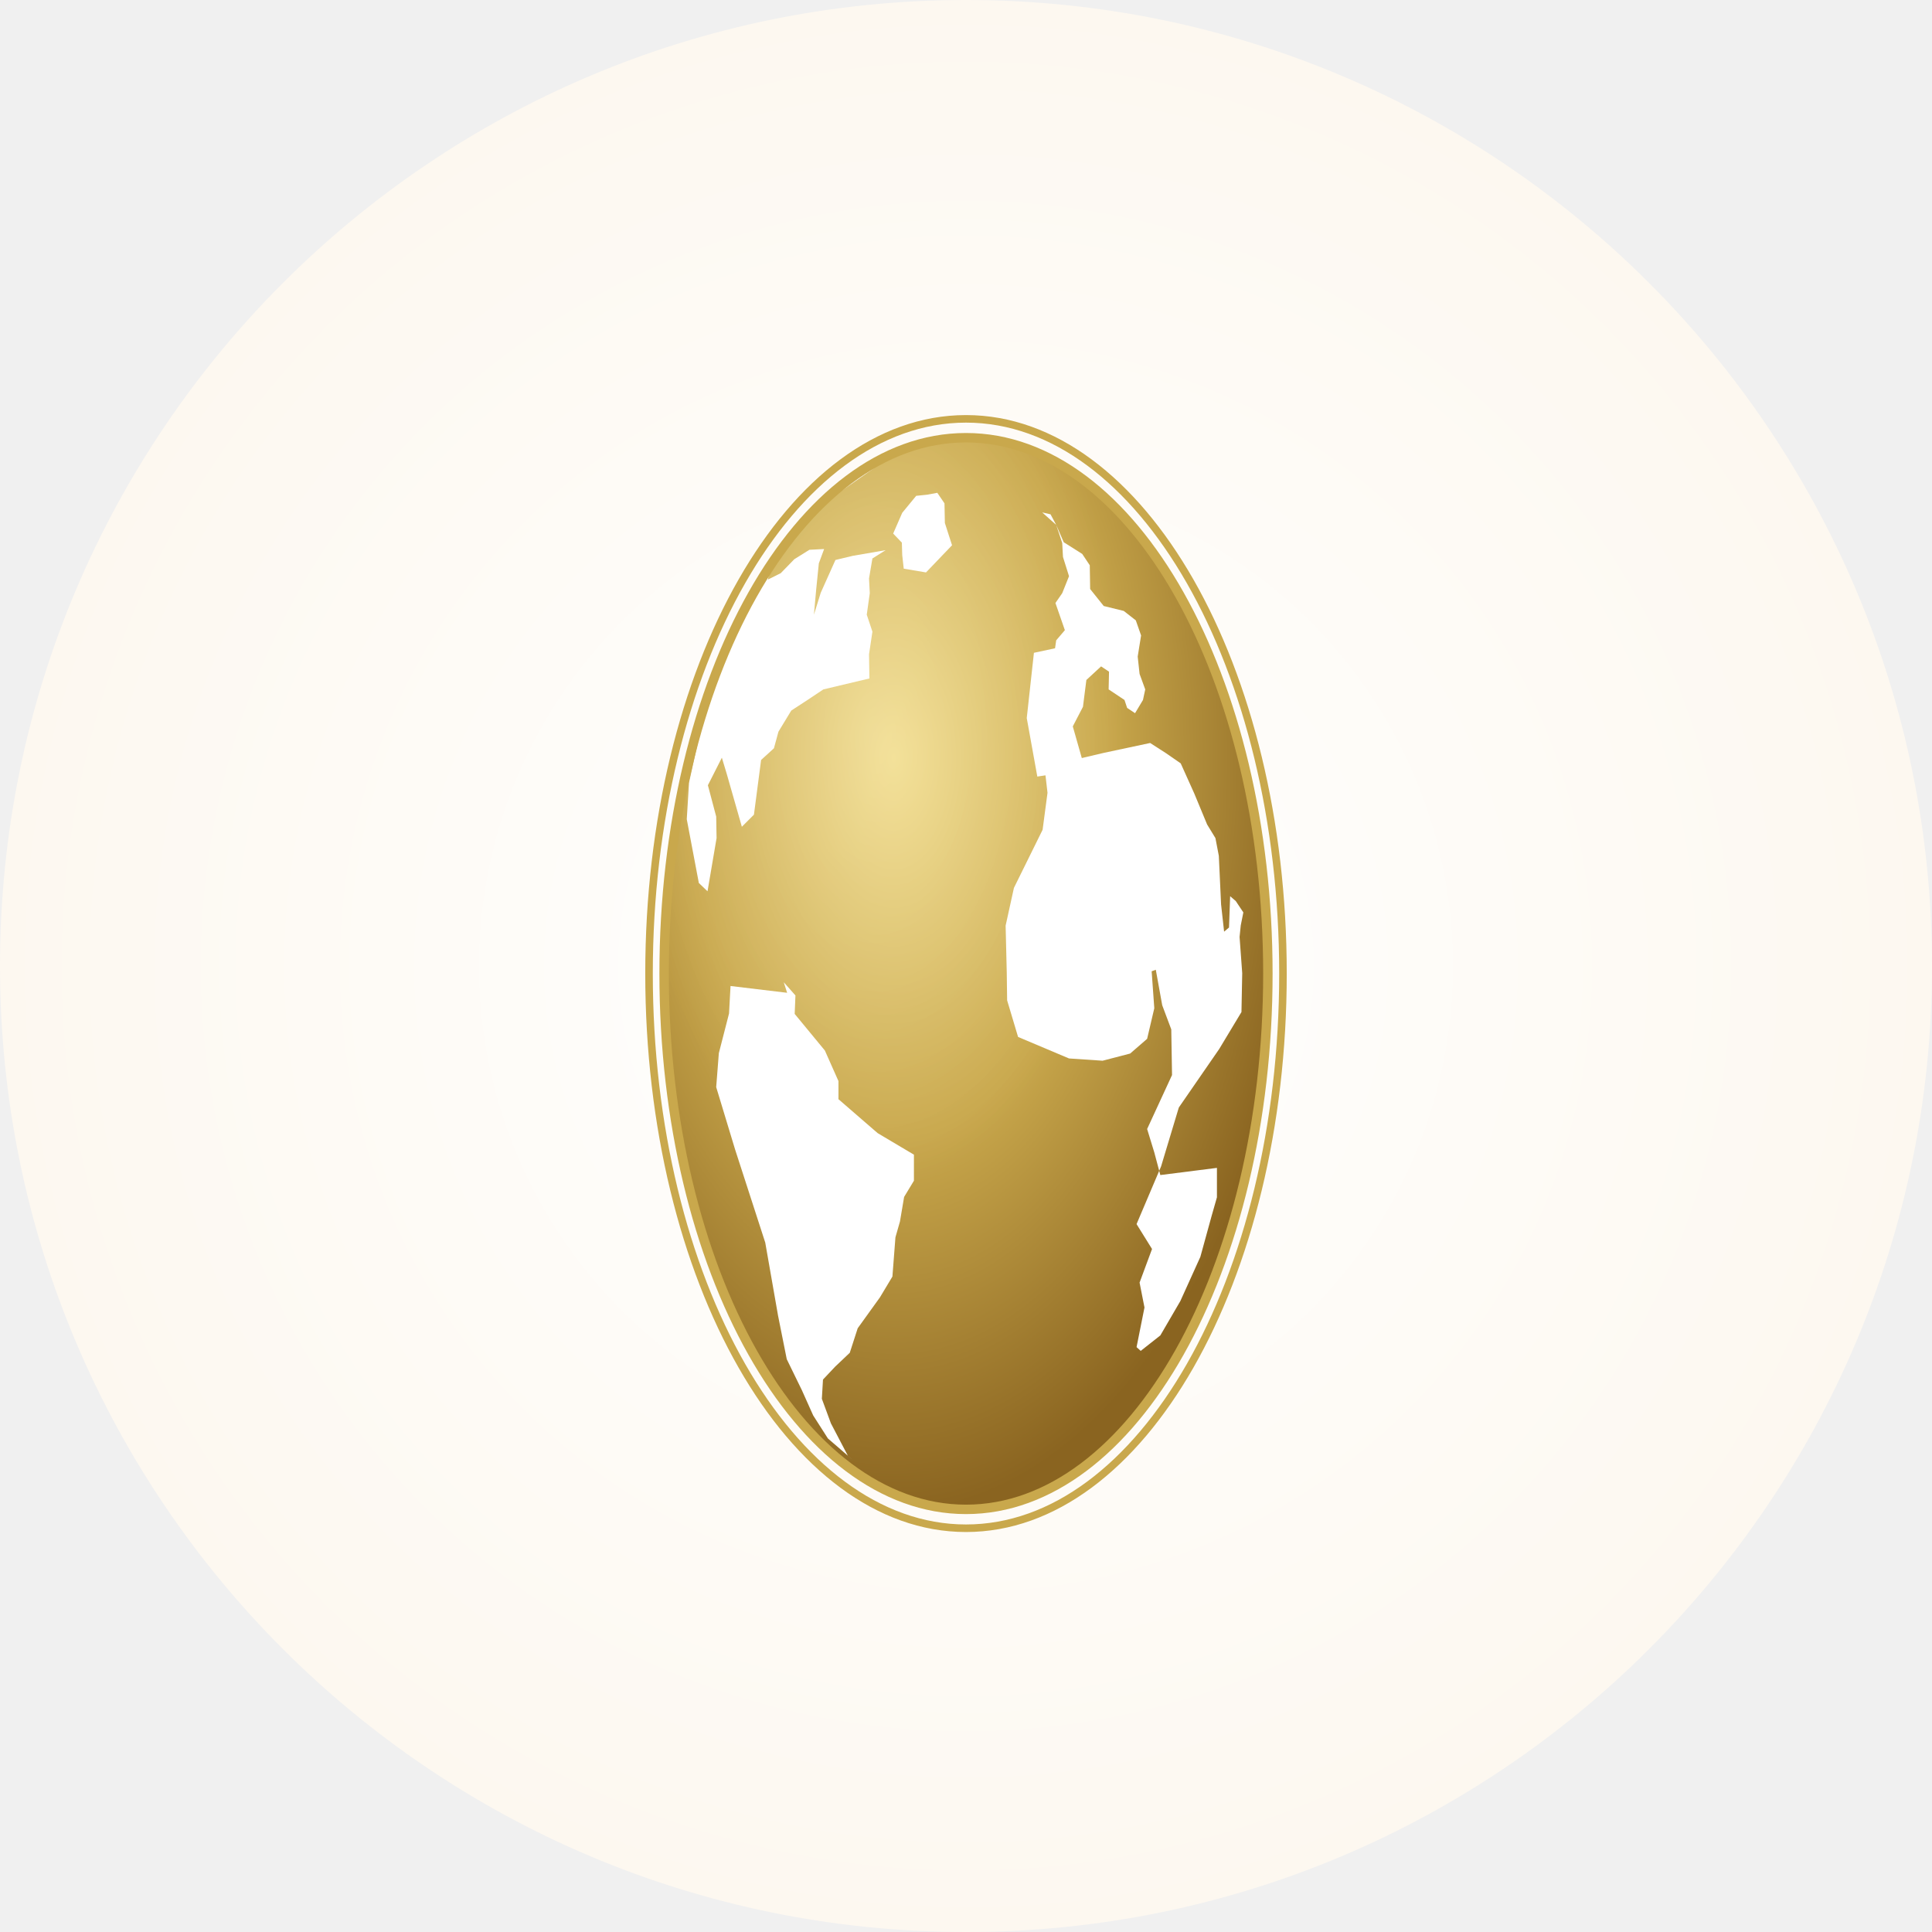
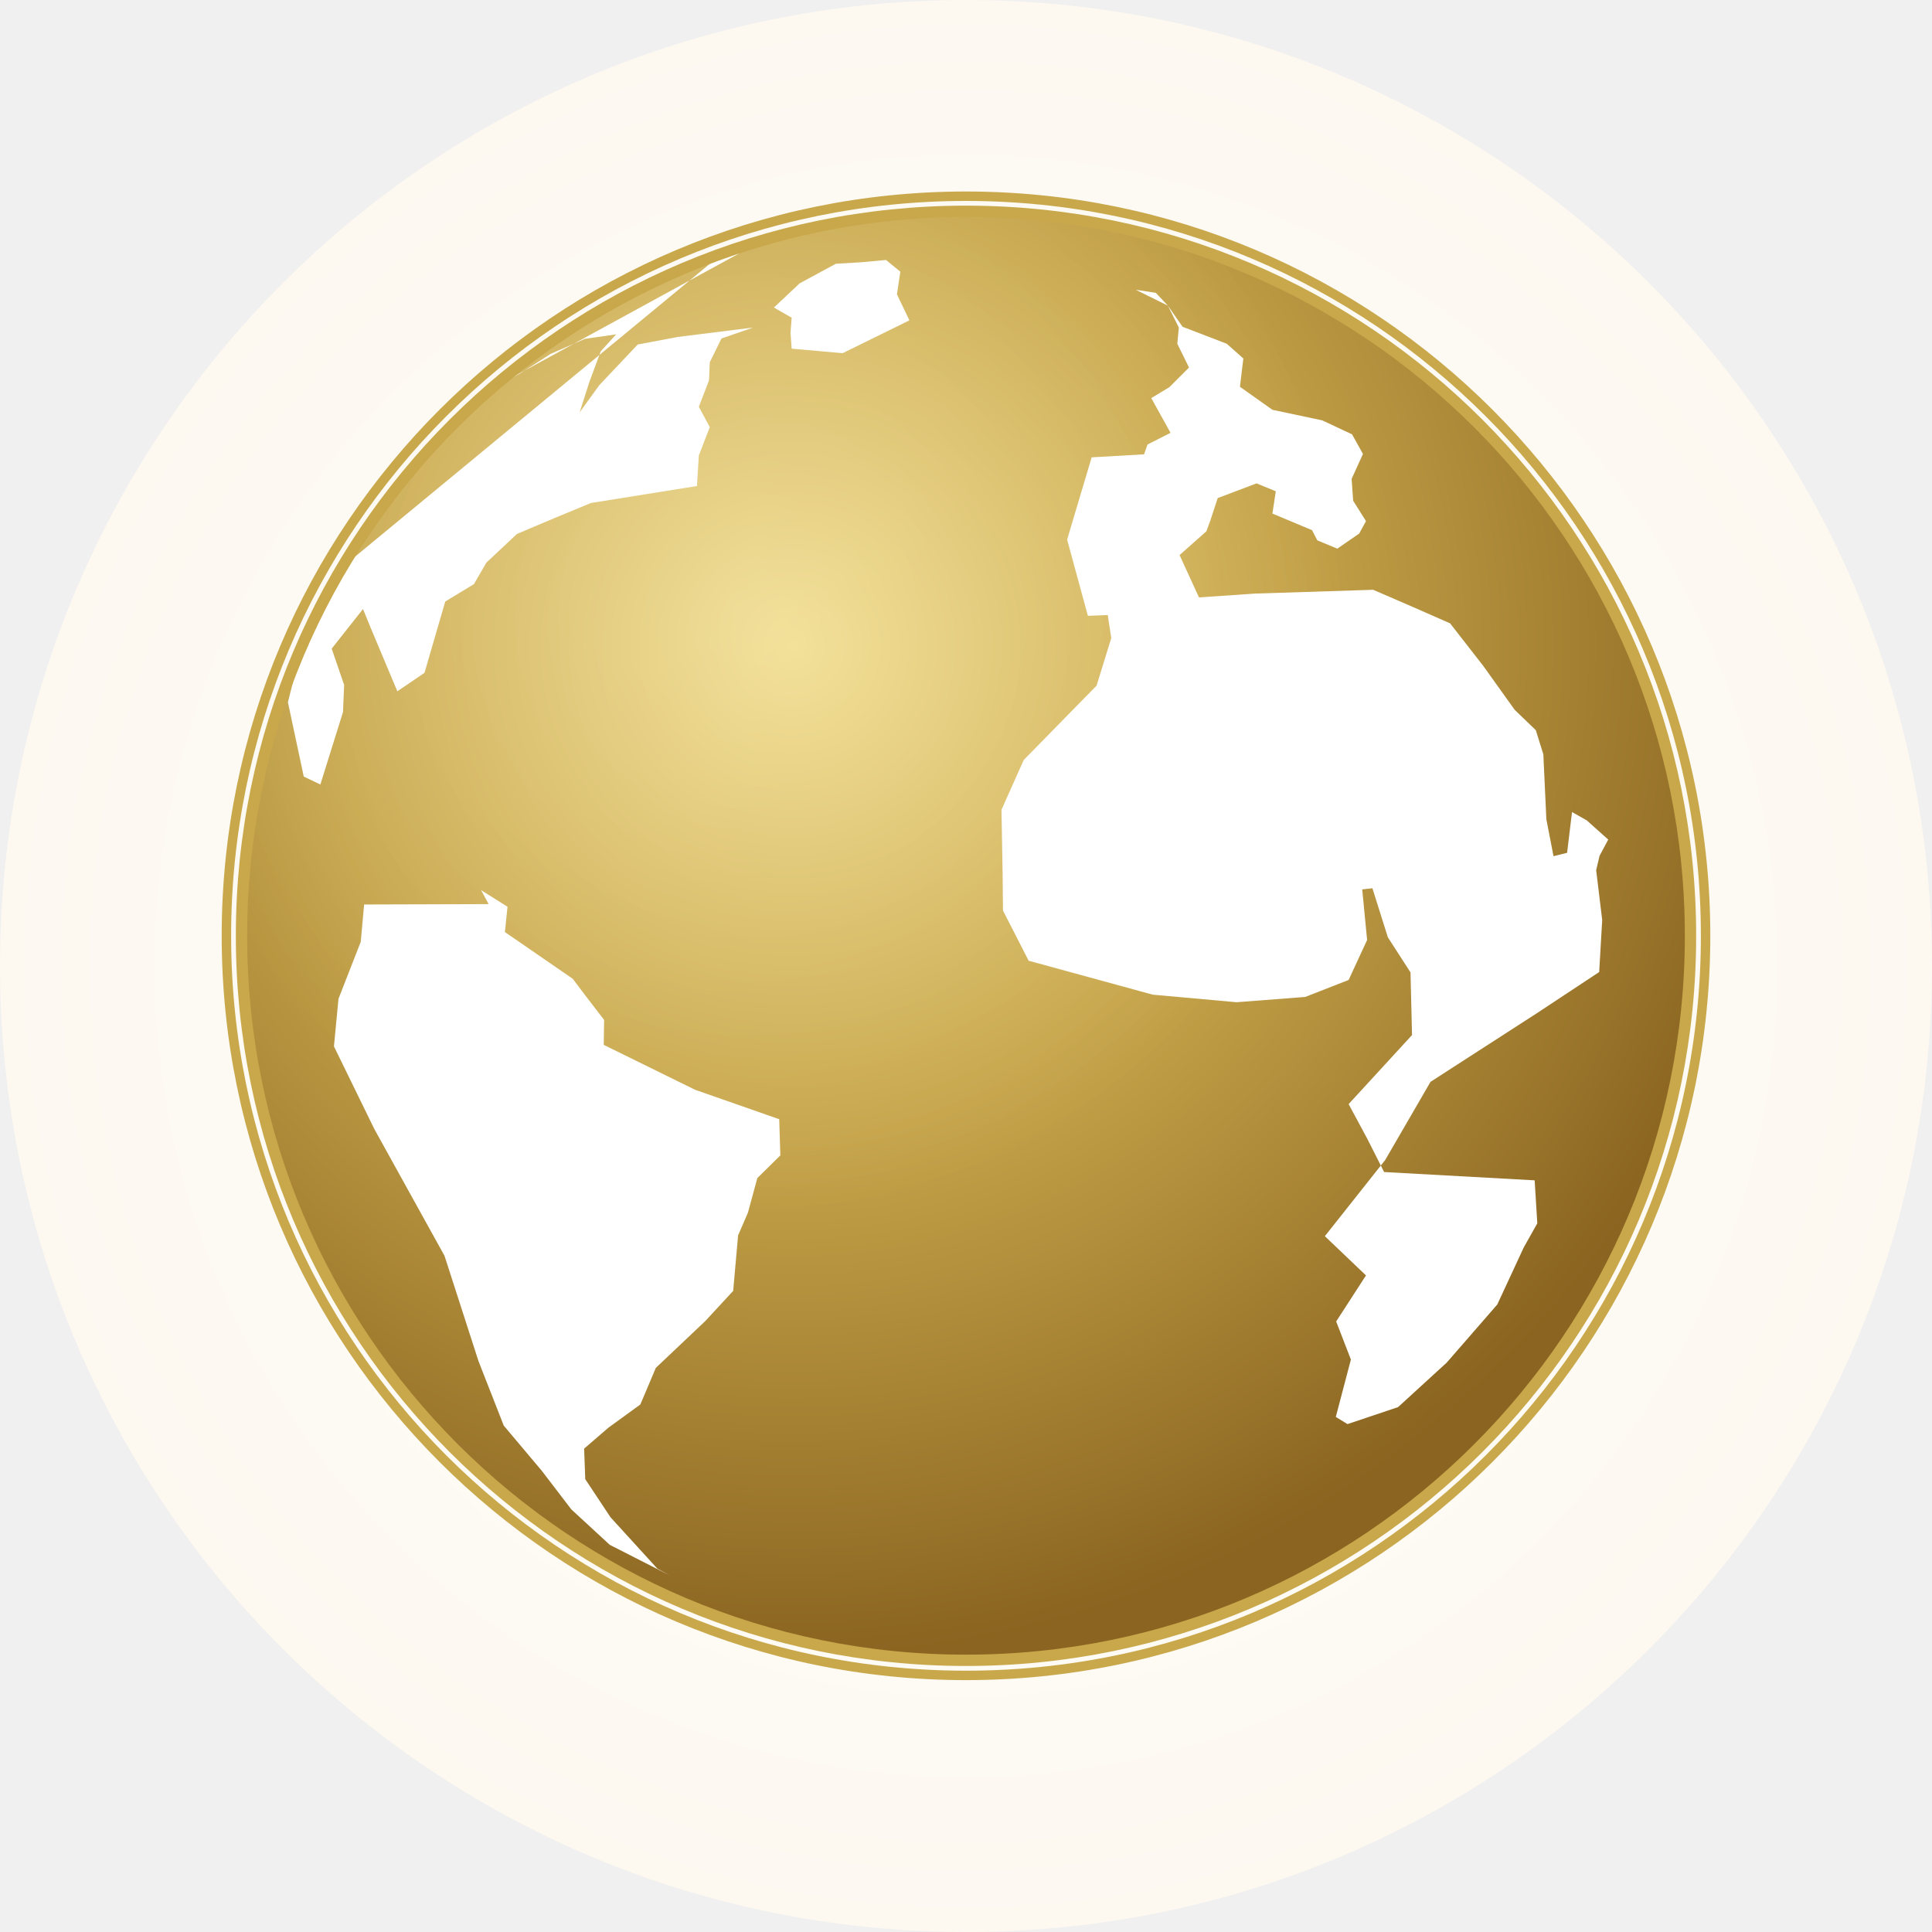
<svg xmlns="http://www.w3.org/2000/svg" viewBox="0 0 512 512">
  <defs>
    <radialGradient id="g" cx="38%" cy="30%" r="70%">
      <stop offset="0%" stop-color="#f0d980" />
-       <stop offset="50%" stop-color="#c9a84c" />
+       <stop offset="45%" stop-color="#c9a84c" />
      <stop offset="100%" stop-color="#8a6420" />
    </radialGradient>
    <radialGradient id="bg" cx="50%" cy="50%" r="50%">
      <stop offset="0%" stop-color="#ffffff" />
      <stop offset="100%" stop-color="#fdf8f0" />
    </radialGradient>
    <radialGradient id="sh" cx="35%" cy="28%" r="42%">
      <stop offset="0%" stop-color="white" stop-opacity="0.22" />
      <stop offset="100%" stop-color="white" stop-opacity="0" />
    </radialGradient>
    <clipPath id="c">
-       <ellipse cx="256" cy="258" rx="80" ry="142" />
+       <circle cx="256" cy="248" r="192" />
    </clipPath>
  </defs>
-   <ellipse cx="256" cy="256" rx="256" ry="256" fill="url(#bg)" />
-   <ellipse cx="256" cy="258" rx="84" ry="147" fill="none" stroke="#c9a84c" stroke-width="2">
-     <animate attributeName="rx" values="84;170" dur="2.8s" repeatCount="indefinite" begin="0s" />
-     <animate attributeName="ry" values="147;262" dur="2.8s" repeatCount="indefinite" begin="0s" />
+   <circle cx="256" cy="256" r="256" fill="url(#bg)" />
+   <circle cx="256" cy="248" r="196" fill="none" stroke="#c9a84c" stroke-width="2.5">
+     <animate attributeName="r" values="196;302" dur="2.8s" repeatCount="indefinite" begin="0s" />
    <animate attributeName="opacity" values="0.7;0" dur="2.8s" repeatCount="indefinite" begin="0s" />
-   </ellipse>
-   <ellipse cx="256" cy="258" rx="84" ry="147" fill="none" stroke="#c9a84c" stroke-width="1.5">
-     <animate attributeName="rx" values="84;170" dur="2.8s" repeatCount="indefinite" begin="0.93s" />
-     <animate attributeName="ry" values="147;262" dur="2.8s" repeatCount="indefinite" begin="0.93s" />
+   </circle>
+   <circle cx="256" cy="248" r="196" fill="none" stroke="#c9a84c" stroke-width="1.8">
+     <animate attributeName="r" values="196;302" dur="2.8s" repeatCount="indefinite" begin="0.93s" />
    <animate attributeName="opacity" values="0.55;0" dur="2.8s" repeatCount="indefinite" begin="0.93s" />
-   </ellipse>
-   <ellipse cx="256" cy="258" rx="84" ry="147" fill="none" stroke="#c9a84c" stroke-width="1">
-     <animate attributeName="rx" values="84;170" dur="2.8s" repeatCount="indefinite" begin="1.86s" />
-     <animate attributeName="ry" values="147;262" dur="2.8s" repeatCount="indefinite" begin="1.86s" />
+   </circle>
+   <circle cx="256" cy="248" r="196" fill="none" stroke="#c9a84c" stroke-width="1.2">
+     <animate attributeName="r" values="196;302" dur="2.8s" repeatCount="indefinite" begin="1.86s" />
    <animate attributeName="opacity" values="0.45;0" dur="2.8s" repeatCount="indefinite" begin="1.86s" />
-   </ellipse>
-   <ellipse cx="256" cy="258" rx="80" ry="142" fill="url(#g)" />
+   </circle>
+   <circle cx="256" cy="248" r="192" fill="url(#g)" />
  <g clip-path="url(#c)" fill="white">
-     <path d="M 237.6,119.9 L 232.6,123.1 L 228.0,125.9 L 218.9,132.3 L 216.4,134.7 L 211.7,140.2 L 205.4,148.8 L 203.1,152.2 L 201.1,155.3 L 195.5,165.4 L 190.8,176.2 L 186.7,188.9 L 182.6,207.4 L 182.0,217.1 L 185.2,234.0 L 187.5,236.2 L 189.9,222.1 L 189.8,216.4 L 187.6,208.1 L 191.3,200.8 L 192.6,205.1 L 196.6,219.1 L 199.8,215.9 L 201.7,201.4 L 205.1,198.3 L 206.3,193.9 L 209.7,188.3 L 214.0,185.5 L 218.2,182.7 L 230.4,179.8 L 230.3,173.4 L 231.2,167.4 L 229.7,162.9 L 230.5,157.2 L 230.3,153.3 L 231.2,148.0 L 234.7,145.8 L 226.0,147.3 L 221.4,148.4 L 217.5,157.1 L 215.7,162.9 L 216.3,156.2 L 217.0,149.3 L 218.4,145.5 L 214.5,145.7 L 210.5,148.2 L 206.9,151.9 L 203.5,153.6 L 204.0,151.1 L 209.5,142.7 L 213.0,138.6 L 216.4,134.7 L 237.6,119.9 Z" />
-     <path d="M 242.8,131.4 L 245.7,131.1 L 248.4,130.6 L 250.3,133.4 L 250.4,138.6 L 252.3,144.5 L 245.4,151.7 L 239.5,150.7 L 239.1,147.1 L 239.0,143.8 L 236.7,141.4 L 239.1,135.9 L 242.8,131.4 Z" />
-     <path d="M 193.6,261.3 L 208.6,263.1 L 207.7,260.3 L 210.8,263.8 L 210.6,268.7 L 218.6,278.4 L 219.8,281.1 L 222.2,286.5 L 222.2,291.3 L 232.6,300.3 L 242.2,306.0 L 242.2,312.9 L 239.6,317.2 L 238.5,323.7 L 237.3,327.9 L 236.5,338.3 L 233.2,343.8 L 227.3,352.0 L 225.2,358.5 L 221.3,362.2 L 218.1,365.6 L 217.8,370.7 L 220.2,377.2 L 224.7,385.8 L 226.1,387.0 L 219.4,381.2 L 215.5,375.1 L 212.5,368.4 L 208.5,360.2 L 206.2,348.7 L 202.8,329.3 L 194.8,304.6 L 189.8,288.1 L 190.5,279.1 L 193.2,268.6 L 193.6,261.3 Z" />
-     <path d="M 276.2,135.8 L 278.4,136.3 L 279.9,139.1 L 281.5,143.9 L 281.7,147.6 L 283.3,152.7 L 281.5,157.2 L 279.7,159.8 L 282.2,167.0 L 279.9,169.7 L 279.6,171.8 L 274.0,173.0 L 272.1,190.3 L 274.9,205.8 L 278.1,205.3 L 281.6,207.0 L 287.4,203.4 L 284.3,192.5 L 287.0,187.3 L 287.3,184.9 L 287.9,180.2 L 291.8,176.6 L 293.9,178.0 L 293.8,182.7 L 298.0,185.5 L 298.7,187.6 L 300.8,189.0 L 302.9,185.5 L 303.5,182.7 L 302.0,178.6 L 301.5,174.0 L 302.4,168.4 L 301.0,164.4 L 297.8,161.9 L 292.5,160.6 L 288.9,156.1 L 288.8,149.8 L 286.8,146.8 L 281.9,143.7 L 279.9,139.1 L 276.2,135.8 Z" />
-     <path d="M 276.8,203.2 L 277.6,210.1 L 276.3,219.9 L 268.7,235.3 L 266.5,245.3 L 266.8,257.7 L 266.9,265.1 L 269.8,274.8 L 283.3,280.5 L 292.2,281.1 L 299.5,279.2 L 304.0,275.3 L 305.9,267.2 L 305.2,257.4 L 306.3,257.0 L 308.0,266.4 L 310.4,272.8 L 310.6,284.9 L 304.0,299.2 L 305.9,305.4 L 307.5,311.4 L 322.5,309.5 L 322.5,317.3 L 321.1,322.2 L 318.1,333.1 L 312.8,344.8 L 307.5,353.9 L 302.3,358.0 L 301.2,357.0 L 303.3,346.5 L 302.0,339.9 L 305.3,331.0 L 301.2,324.4 L 307.7,309.1 L 312.4,293.5 L 323.1,278.0 L 329.0,268.2 L 329.2,257.9 L 328.5,248.3 L 329.1,242.4 L 328.8,245.3 L 329.5,241.8 L 327.5,238.8 L 326.0,237.5 L 325.7,245.8 L 324.4,246.9 L 323.6,239.7 L 323.0,226.8 L 322.1,222.1 L 319.9,218.5 L 316.5,210.3 L 312.9,202.3 L 309.0,199.6 L 304.8,196.9 L 292.6,199.5 L 276.8,203.2 Z" />
+     <path d="M 202.4,63.6 L 191.4,67.2 L 90.6,150.4 L 79.3,174.1 L 76.3,186.1 L 80.5,205.8 L 84.9,207.9 L 90.9,188.7 L 91.2,181.5 L 87.9,171.9 L 96.2,161.4 L 98.2,166.3 L 105.3,183.2 L 112.5,178.3 L 118.0,159.4 L 125.6,154.8 L 128.9,149.1 L 137.0,141.5 L 146.7,137.4 L 156.6,133.3 L 184.7,128.8 L 185.2,120.7 L 188.1,113.2 L 185.2,107.8 L 187.9,100.8 L 188.1,96.0 L 191.2,89.7 L 199.6,86.8 L 179.6,89.3 L 169.0,91.3 L 158.8,102.1 L 153.6,109.3 L 156.2,101.2 L 159.2,93.1 L 163.3,88.6 L 155.0,89.8 L 145.9,93.8 L 137.8,99.0 L 131.0,102.6 Z" />
+     <path d="M 221.5,69.9 L 228.2,69.5 L 234.8,68.9 L 238.6,72.0 L 237.7,78.0 L 241.0,84.9 L 223.3,93.6 L 209.8,92.4 L 209.5,88.2 L 209.8,84.2 L 205.1,81.5 L 211.9,75.1 L 221.5,69.9 Z" />
+     <path d="M 96.5,239.7 L 129.5,239.6 L 127.5,235.9 L 134.5,240.3 L 133.8,247.0 L 151.8,259.4 L 154.5,263.0 L 160.1,270.3 L 160.0,276.9 L 184.2,288.8 L 206.5,296.6 L 206.8,306.2 L 200.7,312.2 L 198.2,321.4 L 195.6,327.4 L 194.3,342.1 L 186.9,350.1 L 173.8,362.5 L 169.7,372.2 L 161.3,378.3 L 154.8,383.9 L 155.1,392.0 L 161.8,402.1 L 174.2,415.7 L 177.5,417.5 L 161.6,409.4 L 151.4,400.0 L 143.6,389.8 L 133.5,377.8 L 126.8,360.7 L 117.8,332.8 L 99.2,299.2 L 88.5,277.3 L 89.7,264.7 L 95.6,249.6 L 96.5,239.7 Z" />
+     <path d="M 301.0,76.8 L 306.3,77.6 L 309.5,81.0 L 312.4,86.8 L 312.0,91.1 L 315.1,97.4 L 309.9,102.6 L 305.1,105.5 L 310.2,114.7 L 304.1,117.8 L 303.2,120.4 L 289.3,121.2 L 282.8,143.0 L 288.3,163.2 L 296.2,162.9 L 304.6,165.5 L 319.2,161.5 L 312.6,147.1 L 319.7,140.8 L 320.8,137.8 L 322.7,132.0 L 333.0,128.1 L 338.1,130.2 L 337.2,136.1 L 347.7,140.5 L 349.1,143.2 L 354.4,145.4 L 360.2,141.4 L 362.0,138.1 L 358.6,132.7 L 358.2,126.9 L 361.2,120.3 L 358.3,115.1 L 350.4,111.4 L 337.2,108.6 L 328.6,102.5 L 329.5,95.0 L 325.1,91.1 L 313.4,86.6 L 309.5,81.0 L 301.0,76.8 Z" />
+     <path d="M 293.1,160.0 L 294.5,169.1 L 290.6,181.7 L 271.3,201.4 L 265.4,214.6 L 265.7,231.2 L 265.8,241.3 L 272.6,254.6 L 305.5,263.6 L 327.7,265.6 L 345.9,264.2 L 357.4,259.7 L 362.3,249.1 L 361.0,235.7 L 363.7,235.4 L 367.8,248.4 L 373.8,257.7 L 374.2,274.3 L 357.4,292.6 L 362.3,301.7 L 366.8,310.6 L 406.7,312.8 L 407.4,324.2 L 403.8,330.6 L 396.8,345.7 L 383.4,361.1 L 370.5,372.9 L 357.1,377.4 L 354.0,375.5 L 358.0,360.3 L 354.1,350.2 L 362.0,338.0 L 351.1,327.6 L 367.1,307.4 L 379.1,286.7 L 407.3,268.5 L 423.8,257.6 L 424.6,243.8 L 423.0,230.6 L 424.8,223.0 L 423.9,226.8 L 426.2,222.5 L 420.5,217.4 L 416.6,215.2 L 415.3,226.0 L 411.7,226.9 L 409.8,217.1 L 409.0,199.9 L 407.0,193.5 L 401.4,188.1 L 393.1,176.5 L 384.3,165.2 L 374.3,160.8 L 363.9,156.3 L 332.7,157.3 L 293.1,160.0 Z" />
  </g>
-   <ellipse cx="256" cy="258" rx="80" ry="142" fill="url(#sh)" />
-   <ellipse cx="256" cy="258" rx="80" ry="142" fill="none" stroke="#c9a84c" stroke-width="2.5" />
+   <circle cx="256" cy="248" r="192" fill="url(#sh)" />
+   <circle cx="256" cy="248" r="192" fill="none" stroke="#c9a84c" stroke-width="3" />
</svg>
